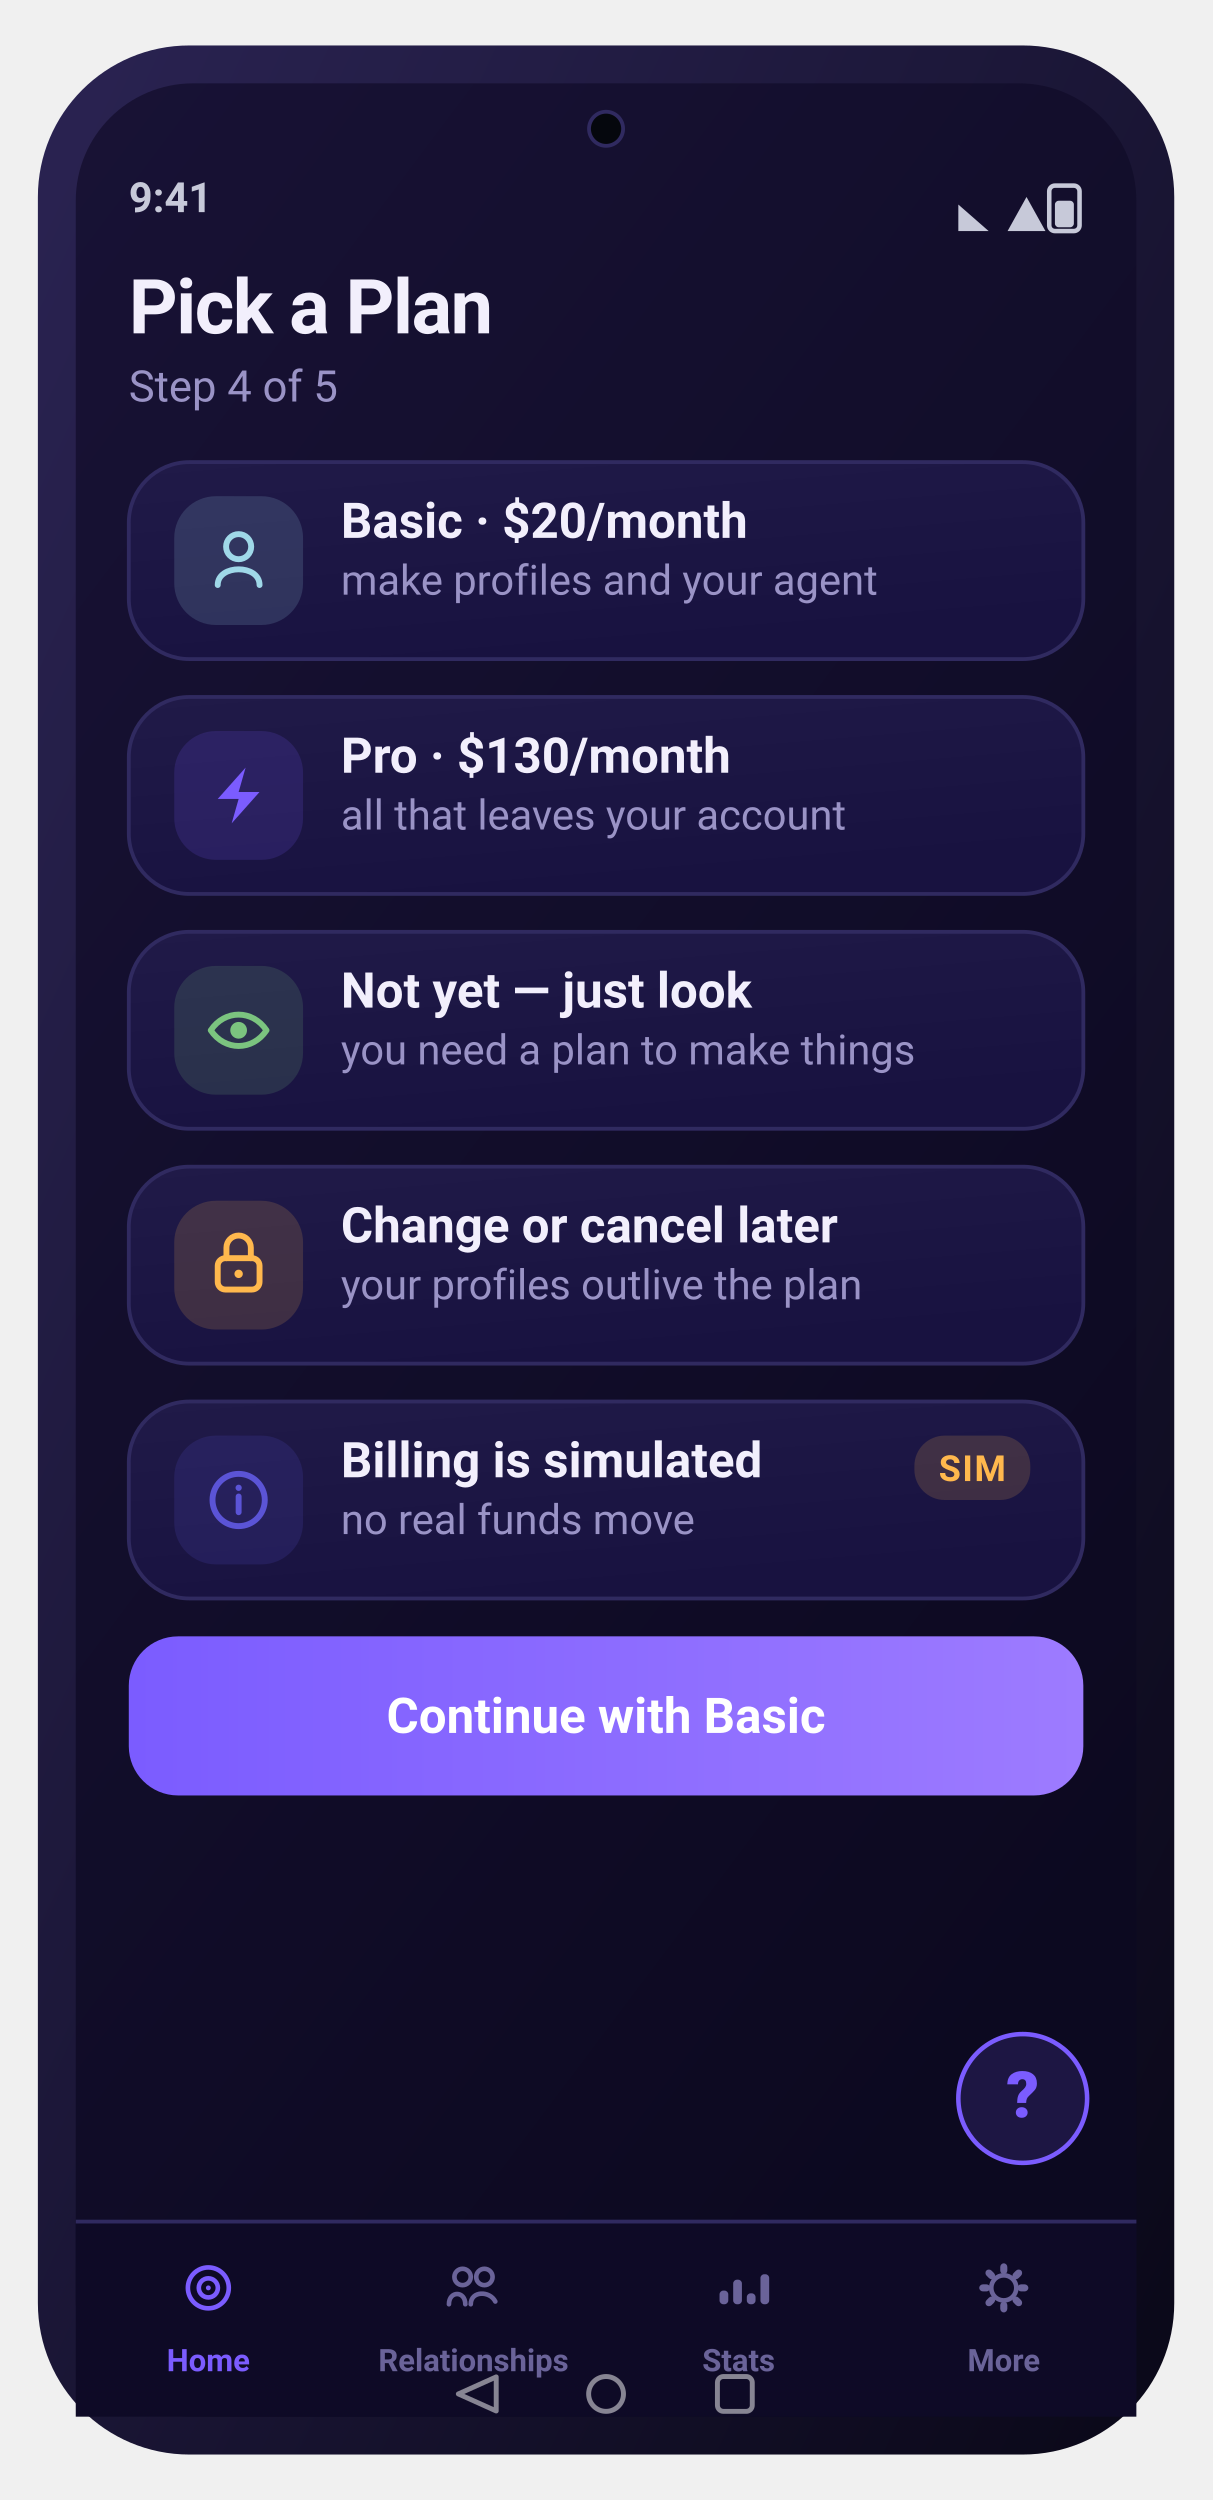
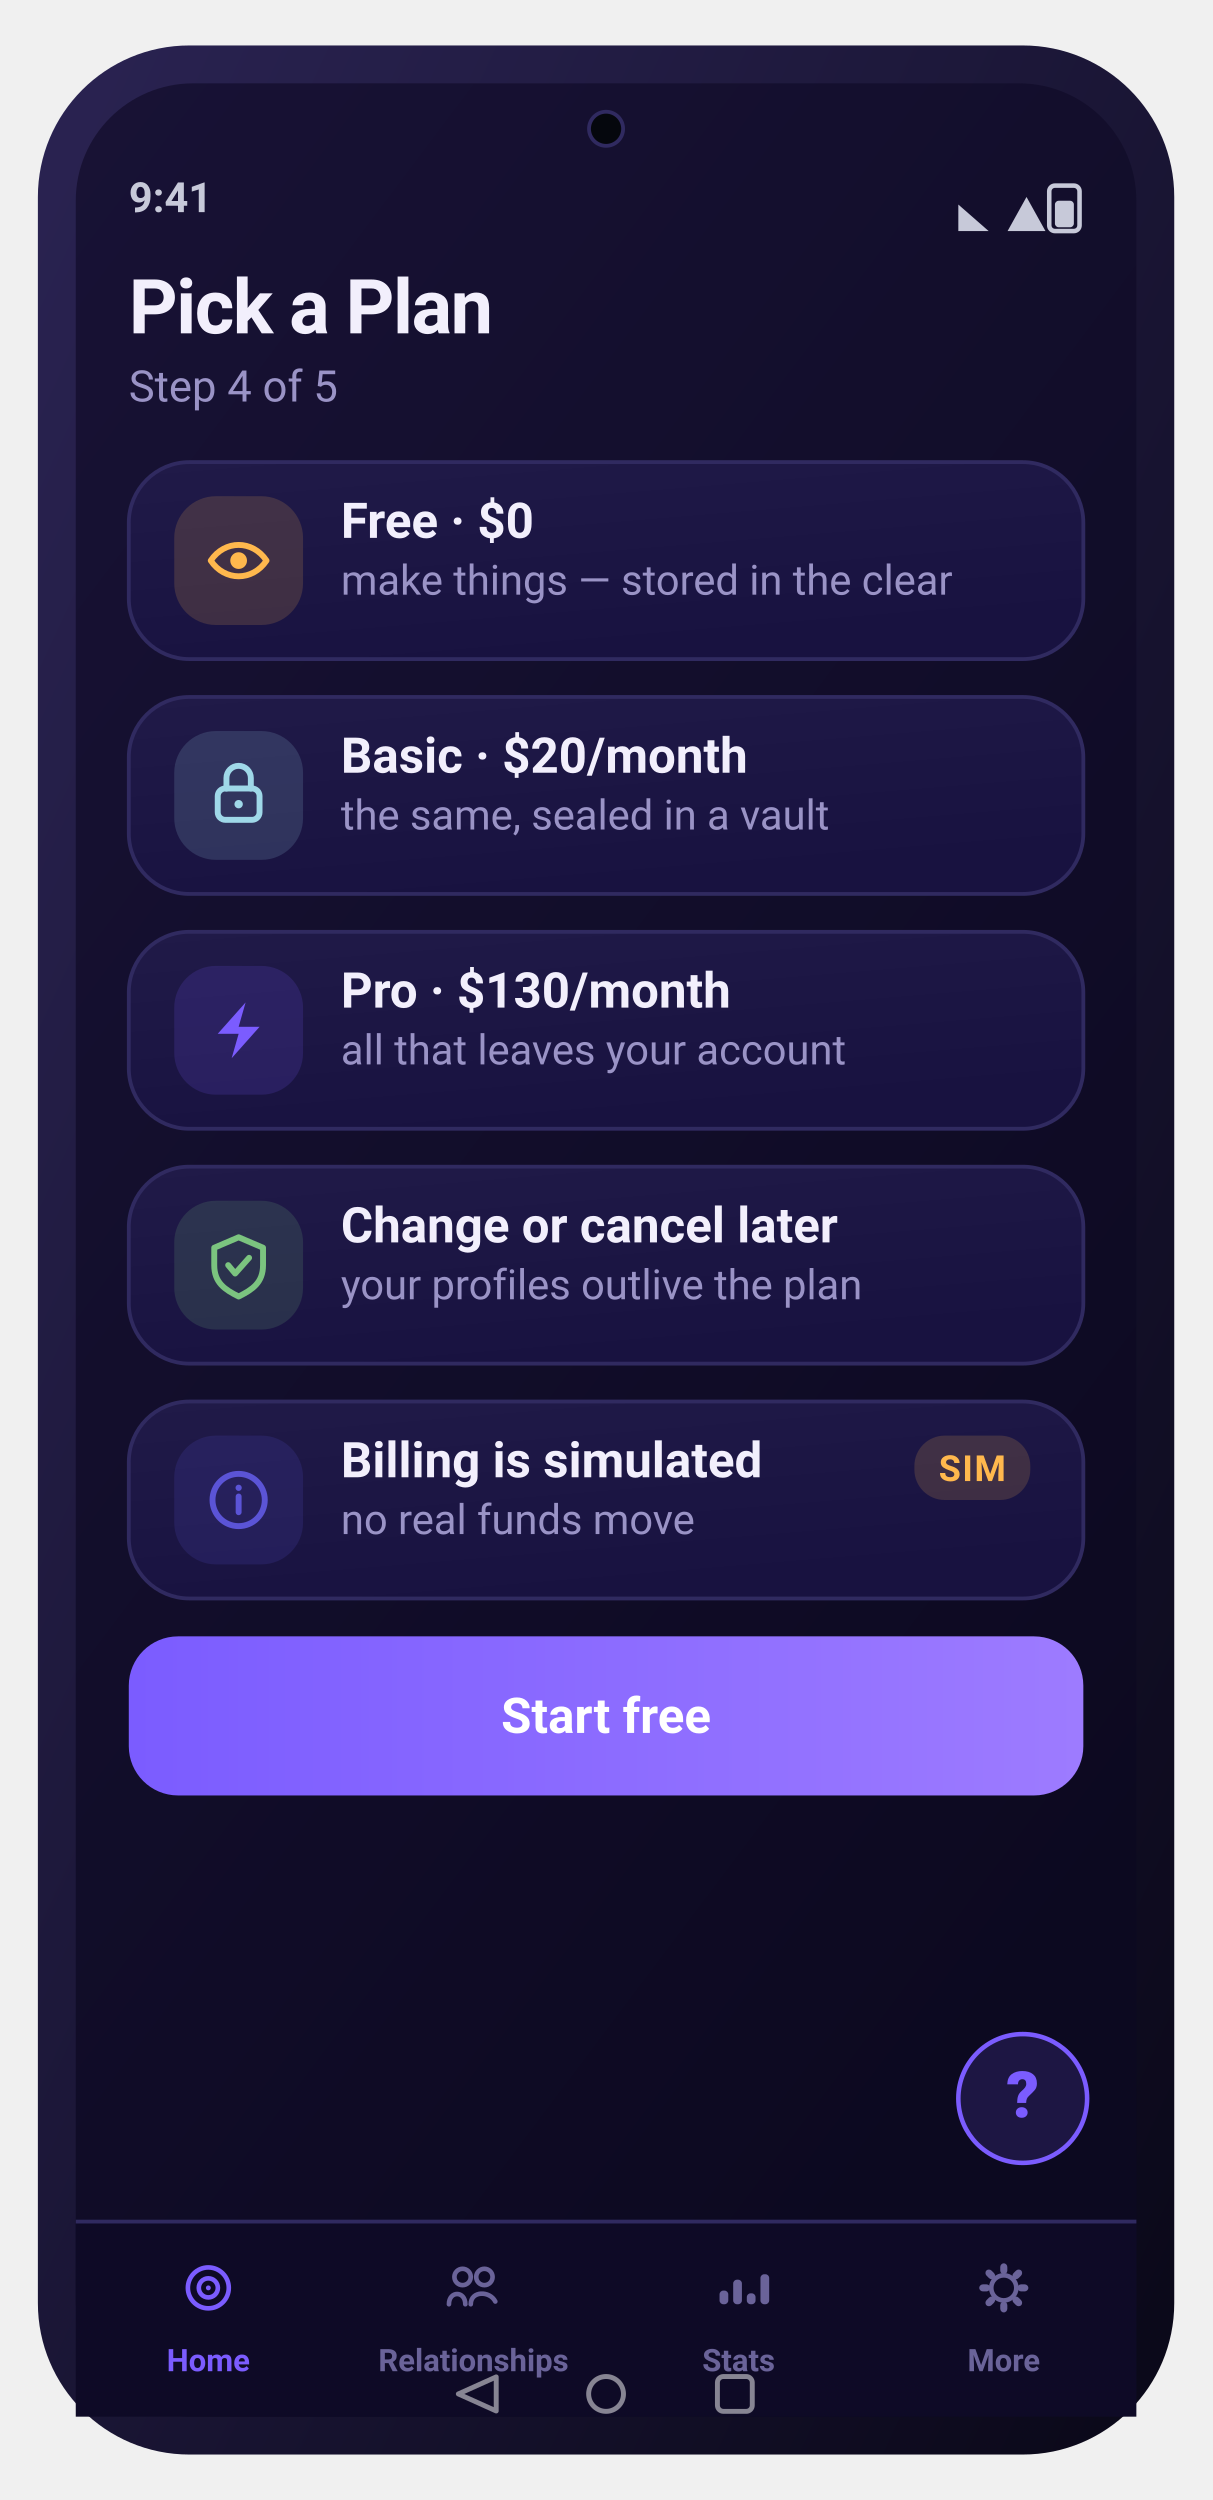
<svg xmlns="http://www.w3.org/2000/svg" width="320" height="660" viewBox="0 0 320 660" role="img" aria-label="Pick a Plan screen">
  <defs>
    <linearGradient id="gScr" x1="0" y1="0" x2="0.6" y2="1">
      <stop offset="0" stop-color="#181235" />
      <stop offset="1" stop-color="#0c0920" />
    </linearGradient>
    <linearGradient id="gFrame" x1="0" y1="0" x2="1" y2="1">
      <stop offset="0" stop-color="#2a2352" />
      <stop offset="1" stop-color="#0a0818" />
    </linearGradient>
    <linearGradient id="gCard" x1="0" y1="0" x2="0.4" y2="1">
      <stop offset="0" stop-color="#201a48" />
      <stop offset="1" stop-color="#181240" />
    </linearGradient>
    <linearGradient id="gBrand" x1="0" y1="0" x2="1" y2="0">
      <stop offset="0" stop-color="#7b5cff" />
      <stop offset="1" stop-color="#9d7bff" />
    </linearGradient>
    <linearGradient id="gAmber" x1="0" y1="0" x2="1" y2="0">
      <stop offset="0" stop-color="#ffb84d" />
      <stop offset="1" stop-color="#ffd27a" />
    </linearGradient>
    <linearGradient id="mV" x1="0" y1="0" x2="1" y2="0">
      <stop offset="0" stop-color="#7b5cff" />
      <stop offset="1" stop-color="#9d7bff" />
    </linearGradient>
    <linearGradient id="mA" x1="0" y1="0" x2="1" y2="0">
      <stop offset="0" stop-color="#ffb84d" />
      <stop offset="1" stop-color="#ff9f45" />
    </linearGradient>
    <linearGradient id="mG" x1="0" y1="0" x2="1" y2="0">
      <stop offset="0" stop-color="#5fb87a" />
      <stop offset="1" stop-color="#7bc47f" />
    </linearGradient>
    <linearGradient id="mC" x1="0" y1="0" x2="1" y2="0">
      <stop offset="0" stop-color="#6bb6d6" />
      <stop offset="1" stop-color="#9fd8e8" />
    </linearGradient>
    <radialGradient id="orb" cx="36%" cy="30%" r="78%">
      <stop offset="0" stop-color="#d9ccff" />
      <stop offset="38%" stop-color="#7b5cff" />
      <stop offset="78%" stop-color="#3f3bc0" />
      <stop offset="100%" stop-color="#140f34" />
    </radialGradient>
    <radialGradient id="glow" cx="50%" cy="50%" r="50%">
      <stop offset="0" stop-color="#7b5cff" stop-opacity="0.5" />
      <stop offset="1" stop-color="#7b5cff" stop-opacity="0" />
    </radialGradient>
  </defs>
  <rect x="10.0" y="12.0" width="300.0" height="636.0" rx="40" fill="url(#gFrame)" />
  <rect x="20.0" y="22.0" width="280.0" height="616.0" rx="31" fill="url(#gScr)" />
  <circle cx="160.0" cy="34" r="4.5" fill="#05070d" />
  <circle cx="160.0" cy="34" r="4.5" fill="none" stroke="#302a60" stroke-width="1" />
  <text x="34.0" y="56.0" font-family="-apple-system,BlinkMacSystemFont,'SF Pro Display','SF Pro Text','Segoe UI',Roboto,system-ui,sans-serif" font-size="11" font-weight="600" fill="#c7c9d9" text-anchor="start">9:41</text>
  <rect x="277.0" y="49.0" width="8.0" height="12.0" rx="1.5" fill="none" stroke="#c7c9d9" stroke-width="1.2" />
  <rect x="278.5" y="53.0" width="5.0" height="7.0" rx="1" fill="#c7c9d9" />
  <path d="M266 61 L271 52 L276 61 Z" fill="#c7c9d9" />
  <path d="M253 61 L253 54 L261 61 Z" fill="#c7c9d9" />
  <text x="34.0" y="88.0" font-family="-apple-system,BlinkMacSystemFont,'SF Pro Display','SF Pro Text','Segoe UI',Roboto,system-ui,sans-serif" font-size="20" font-weight="700" fill="#f2effc" text-anchor="start" letter-spacing="-0.4">Pick a Plan</text>
  <text x="34.0" y="106.0" font-family="-apple-system,BlinkMacSystemFont,'SF Pro Display','SF Pro Text','Segoe UI',Roboto,system-ui,sans-serif" font-size="11.5" font-weight="400" fill="#9a93c6" text-anchor="start">Step 4 of 5</text>
  <rect x="34.0" y="122.0" width="252.0" height="52.0" rx="16" fill="url(#gCard)" stroke="#302a60" stroke-width="1" />
-   <rect x="46.0" y="131.0" width="34.0" height="34.0" rx="11" fill="rgba(159,216,232,0.16)" />
-   <circle cx="63" cy="144.32" r="3.312" fill="none" stroke="#9fd8e8" stroke-width="1.56" stroke-linecap="round" stroke-linejoin="round" />
-   <path d="M57.48 154.44 c0 -5.52 11.04 -5.52 11.04 0" fill="none" stroke="#9fd8e8" stroke-width="1.56" stroke-linecap="round" stroke-linejoin="round" />
-   <text x="90.0" y="142.0" font-family="-apple-system,BlinkMacSystemFont,'SF Pro Display','SF Pro Text','Segoe UI',Roboto,system-ui,sans-serif" font-size="13" font-weight="600" fill="#f2effc" text-anchor="start">Basic · $20/month</text>
-   <text x="90.0" y="157.0" font-family="-apple-system,BlinkMacSystemFont,'SF Pro Display','SF Pro Text','Segoe UI',Roboto,system-ui,sans-serif" font-size="11" font-weight="400" fill="#9a93c6" text-anchor="start">make profiles and your agent</text>
+   <rect x="46.0" y="131.0" width="34.0" height="34.0" rx="11" fill="rgba(255,184,77,0.16)" />
+   <path d="M55.64 148.0 c3.68 -5.52 11.04 -5.52 14.72 0 c-3.68 5.52 -11.04 5.52 -14.72 0 Z" fill="none" stroke="#ffb84d" stroke-width="1.56" stroke-linecap="round" stroke-linejoin="round" />
+   <circle cx="63" cy="148.0" r="2.208" fill="#ffb84d" />
+   <text x="90.0" y="142.0" font-family="-apple-system,BlinkMacSystemFont,'SF Pro Display','SF Pro Text','Segoe UI',Roboto,system-ui,sans-serif" font-size="13" font-weight="600" fill="#f2effc" text-anchor="start">Free · $0</text>
+   <text x="90.0" y="157.0" font-family="-apple-system,BlinkMacSystemFont,'SF Pro Display','SF Pro Text','Segoe UI',Roboto,system-ui,sans-serif" font-size="11" font-weight="400" fill="#9a93c6" text-anchor="start">make things — stored in the clear</text>
  <rect x="34.0" y="184.0" width="252.0" height="52.0" rx="16" fill="url(#gCard)" stroke="#302a60" stroke-width="1" />
-   <rect x="46.0" y="193.0" width="34.0" height="34.0" rx="11" fill="rgba(123,92,255,0.16)" />
-   <path d="M64.84 202.64 L57.48 210.92 L63 210.92 L61.16 217.36 L68.52 209.08 L63 209.08 Z" fill="#7b5cff" />
-   <text x="90.0" y="204.0" font-family="-apple-system,BlinkMacSystemFont,'SF Pro Display','SF Pro Text','Segoe UI',Roboto,system-ui,sans-serif" font-size="13" font-weight="600" fill="#f2effc" text-anchor="start">Pro · $130/month</text>
-   <text x="90.0" y="219.0" font-family="-apple-system,BlinkMacSystemFont,'SF Pro Display','SF Pro Text','Segoe UI',Roboto,system-ui,sans-serif" font-size="11" font-weight="400" fill="#9a93c6" text-anchor="start">all that leaves your account</text>
+   <rect x="46.0" y="193.0" width="34.0" height="34.0" rx="11" fill="rgba(159,216,232,0.16)" />
+   <rect x="57.48" y="208.16" width="11.04" height="8.28" rx="2" fill="none" stroke="#9fd8e8" stroke-width="1.56" stroke-linecap="round" stroke-linejoin="round" />
+   <path d="M59.78 208.16 v-2.76 a3.22 3.22 0 0 1 6.44 0 v2.76" fill="none" stroke="#9fd8e8" stroke-width="1.56" stroke-linecap="round" stroke-linejoin="round" />
+   <circle cx="63" cy="212.3" r="1.104" fill="#9fd8e8" />
+   <text x="90.0" y="204.0" font-family="-apple-system,BlinkMacSystemFont,'SF Pro Display','SF Pro Text','Segoe UI',Roboto,system-ui,sans-serif" font-size="13" font-weight="600" fill="#f2effc" text-anchor="start">Basic · $20/month</text>
+   <text x="90.0" y="219.0" font-family="-apple-system,BlinkMacSystemFont,'SF Pro Display','SF Pro Text','Segoe UI',Roboto,system-ui,sans-serif" font-size="11" font-weight="400" fill="#9a93c6" text-anchor="start">the same, sealed in a vault</text>
  <rect x="34.0" y="246.0" width="252.0" height="52.0" rx="16" fill="url(#gCard)" stroke="#302a60" stroke-width="1" />
-   <rect x="46.0" y="255.0" width="34.0" height="34.0" rx="11" fill="rgba(123,196,127,0.16)" />
-   <path d="M55.64 272.0 c3.68 -5.52 11.04 -5.52 14.72 0 c-3.68 5.52 -11.04 5.52 -14.72 0 Z" fill="none" stroke="#7bc47f" stroke-width="1.56" stroke-linecap="round" stroke-linejoin="round" />
-   <circle cx="63" cy="272.0" r="2.208" fill="#7bc47f" />
-   <text x="90.0" y="266.0" font-family="-apple-system,BlinkMacSystemFont,'SF Pro Display','SF Pro Text','Segoe UI',Roboto,system-ui,sans-serif" font-size="13" font-weight="600" fill="#f2effc" text-anchor="start">Not yet — just look</text>
-   <text x="90.0" y="281.0" font-family="-apple-system,BlinkMacSystemFont,'SF Pro Display','SF Pro Text','Segoe UI',Roboto,system-ui,sans-serif" font-size="11" font-weight="400" fill="#9a93c6" text-anchor="start">you need a plan to make things</text>
+   <rect x="46.0" y="255.0" width="34.0" height="34.0" rx="11" fill="rgba(123,92,255,0.16)" />
+   <path d="M64.84 264.64 L57.48 272.92 L63 272.92 L61.16 279.36 L68.52 271.08 L63 271.08 Z" fill="#7b5cff" />
+   <text x="90.0" y="266.0" font-family="-apple-system,BlinkMacSystemFont,'SF Pro Display','SF Pro Text','Segoe UI',Roboto,system-ui,sans-serif" font-size="13" font-weight="600" fill="#f2effc" text-anchor="start">Pro · $130/month</text>
+   <text x="90.0" y="281.0" font-family="-apple-system,BlinkMacSystemFont,'SF Pro Display','SF Pro Text','Segoe UI',Roboto,system-ui,sans-serif" font-size="11" font-weight="400" fill="#9a93c6" text-anchor="start">all that leaves your account</text>
  <rect x="34.0" y="308.0" width="252.0" height="52.0" rx="16" fill="url(#gCard)" stroke="#302a60" stroke-width="1" />
-   <rect x="46.0" y="317.0" width="34.0" height="34.0" rx="11" fill="rgba(255,184,77,0.16)" />
-   <rect x="57.48" y="332.16" width="11.04" height="8.28" rx="2" fill="none" stroke="#ffb84d" stroke-width="1.56" stroke-linecap="round" stroke-linejoin="round" />
-   <path d="M59.78 332.16 v-2.76 a3.22 3.22 0 0 1 6.44 0 v2.76" fill="none" stroke="#ffb84d" stroke-width="1.56" stroke-linecap="round" stroke-linejoin="round" />
-   <circle cx="63" cy="336.3" r="1.104" fill="#ffb84d" />
+   <rect x="46.0" y="317.0" width="34.0" height="34.0" rx="11" fill="rgba(123,196,127,0.16)" />
+   <path d="M63 326.64 l6.44 2.76 v4.6 c0 4.6 -2.76 6.44 -6.44 8.28 c-3.68 -1.84 -6.44 -3.68 -6.44 -8.28 v-4.6 Z" fill="none" stroke="#7bc47f" stroke-width="1.56" stroke-linecap="round" stroke-linejoin="round" />
+   <path d="M60.24 334.0 l1.84 2.208 3.68 -4.14" fill="none" stroke="#7bc47f" stroke-width="1.56" stroke-linecap="round" stroke-linejoin="round" />
  <text x="90.0" y="328.0" font-family="-apple-system,BlinkMacSystemFont,'SF Pro Display','SF Pro Text','Segoe UI',Roboto,system-ui,sans-serif" font-size="13" font-weight="600" fill="#f2effc" text-anchor="start">Change or cancel later</text>
  <text x="90.0" y="343.0" font-family="-apple-system,BlinkMacSystemFont,'SF Pro Display','SF Pro Text','Segoe UI',Roboto,system-ui,sans-serif" font-size="11" font-weight="400" fill="#9a93c6" text-anchor="start">your profiles outlive the plan</text>
  <rect x="34.0" y="370.0" width="252.0" height="52.0" rx="16" fill="url(#gCard)" stroke="#302a60" stroke-width="1" />
  <rect x="46.0" y="379.0" width="34.0" height="34.0" rx="11" fill="rgba(91,84,214,0.16)" />
  <circle cx="63" cy="396.0" r="6.9" fill="none" stroke="#5b54d6" stroke-width="1.56" stroke-linecap="round" stroke-linejoin="round" />
  <circle cx="63" cy="392.78" r="0.828" fill="#5b54d6" />
  <path d="M63 395.08 v4.14" fill="none" stroke="#5b54d6" stroke-width="1.56" stroke-linecap="round" stroke-linejoin="round" />
  <text x="90.0" y="390.0" font-family="-apple-system,BlinkMacSystemFont,'SF Pro Display','SF Pro Text','Segoe UI',Roboto,system-ui,sans-serif" font-size="13" font-weight="600" fill="#f2effc" text-anchor="start">Billing is simulated</text>
  <text x="90.0" y="405.0" font-family="-apple-system,BlinkMacSystemFont,'SF Pro Display','SF Pro Text','Segoe UI',Roboto,system-ui,sans-serif" font-size="11" font-weight="400" fill="#9a93c6" text-anchor="start">no real funds move</text>
  <rect x="241.4" y="379.0" width="30.6" height="17.0" rx="8" fill="rgba(255,184,77,0.16)" />
  <text x="256.7" y="391.0" font-family="-apple-system,BlinkMacSystemFont,'SF Pro Display','SF Pro Text','Segoe UI',Roboto,system-ui,sans-serif" font-size="9.5" font-weight="700" fill="#ffb84d" text-anchor="middle" letter-spacing="0.4">SIM</text>
  <rect x="34.0" y="432.0" width="252.0" height="42.0" rx="13" fill="url(#gBrand)" />
-   <text x="160.0" y="457.5" font-family="-apple-system,BlinkMacSystemFont,'SF Pro Display','SF Pro Text','Segoe UI',Roboto,system-ui,sans-serif" font-size="13" font-weight="700" fill="#fff" text-anchor="middle">Continue with Basic</text>
+   <text x="160.0" y="457.5" font-family="-apple-system,BlinkMacSystemFont,'SF Pro Display','SF Pro Text','Segoe UI',Roboto,system-ui,sans-serif" font-size="13" font-weight="700" fill="#fff" text-anchor="middle">Start free</text>
  <rect x="20.0" y="586.0" width="280.0" height="52.0" rx="0" fill="#0e0a26" />
  <rect x="20" y="586" width="280" height="1" fill="#302a60" />
  <circle cx="55.0" cy="604" r="5.4" fill="none" stroke="#7b5cff" stroke-width="1.22" stroke-linecap="round" stroke-linejoin="round" />
  <circle cx="55.0" cy="604" r="2.52" fill="none" stroke="#7b5cff" stroke-width="1.22" stroke-linecap="round" stroke-linejoin="round" />
  <circle cx="55.0" cy="604" r="0.648" fill="#7b5cff" />
  <text x="55.0" y="626.0" font-family="-apple-system,BlinkMacSystemFont,'SF Pro Display','SF Pro Text','Segoe UI',Roboto,system-ui,sans-serif" font-size="8.2" font-weight="600" fill="#7b5cff" text-anchor="middle">Home</text>
  <circle cx="122.12" cy="601.12" r="2.16" fill="none" stroke="#6a6399" stroke-width="1.22" stroke-linecap="round" stroke-linejoin="round" />
  <circle cx="127.88" cy="601.12" r="2.16" fill="none" stroke="#6a6399" stroke-width="1.22" stroke-linecap="round" stroke-linejoin="round" />
  <path d="M118.52 608.32 c0 -3.6 4.32 -3.6 4.32 0 M124.28 608.32 c0 -3.6 5.04 -3.6 6.48 -0.72" fill="none" stroke="#6a6399" stroke-width="1.22" stroke-linecap="round" stroke-linejoin="round" />
  <text x="125.0" y="626.0" font-family="-apple-system,BlinkMacSystemFont,'SF Pro Display','SF Pro Text','Segoe UI',Roboto,system-ui,sans-serif" font-size="8.2" font-weight="600" fill="#6a6399" text-anchor="middle">Relationships</text>
  <rect x="189.96" y="604.72" width="2.304" height="3.6" rx="1" fill="#6a6399" />
  <rect x="193.56" y="601.84" width="2.304" height="6.48" rx="1" fill="#6a6399" />
  <rect x="197.16" y="605.44" width="2.304" height="2.88" rx="1" fill="#6a6399" />
  <rect x="200.76" y="600.4" width="2.304" height="7.92" rx="1" fill="#6a6399" />
  <text x="195.0" y="626.0" font-family="-apple-system,BlinkMacSystemFont,'SF Pro Display','SF Pro Text','Segoe UI',Roboto,system-ui,sans-serif" font-size="8.2" font-weight="600" fill="#6a6399" text-anchor="middle">Stats</text>
  <rect x="264.064" y="597.52" width="1.872" height="2.88" rx="1" transform="rotate(0 265.0 604)" fill="#6a6399" />
  <rect x="264.064" y="597.52" width="1.872" height="2.88" rx="1" transform="rotate(45 265.0 604)" fill="#6a6399" />
  <rect x="264.064" y="597.52" width="1.872" height="2.88" rx="1" transform="rotate(90 265.0 604)" fill="#6a6399" />
  <rect x="264.064" y="597.52" width="1.872" height="2.88" rx="1" transform="rotate(135 265.0 604)" fill="#6a6399" />
  <rect x="264.064" y="597.52" width="1.872" height="2.88" rx="1" transform="rotate(180 265.0 604)" fill="#6a6399" />
  <rect x="264.064" y="597.52" width="1.872" height="2.88" rx="1" transform="rotate(225 265.0 604)" fill="#6a6399" />
  <rect x="264.064" y="597.52" width="1.872" height="2.88" rx="1" transform="rotate(270 265.0 604)" fill="#6a6399" />
  <rect x="264.064" y="597.52" width="1.872" height="2.88" rx="1" transform="rotate(315 265.0 604)" fill="#6a6399" />
  <circle cx="265.0" cy="604" r="3.312" fill="none" stroke="#6a6399" stroke-width="1.22" stroke-linecap="round" stroke-linejoin="round" />
  <text x="265.0" y="626.0" font-family="-apple-system,BlinkMacSystemFont,'SF Pro Display','SF Pro Text','Segoe UI',Roboto,system-ui,sans-serif" font-size="8.2" font-weight="600" fill="#6a6399" text-anchor="middle">More</text>
  <circle cx="270" cy="554" r="17" fill="rgba(123,92,255,0.16)" stroke="#7b5cff" stroke-width="1.2" />
  <text x="270.0" y="559.0" font-family="-apple-system,BlinkMacSystemFont,'SF Pro Display','SF Pro Text','Segoe UI',Roboto,system-ui,sans-serif" font-size="17" font-weight="800" fill="#7b5cff" text-anchor="middle">?</text>
  <path d="M131.0 627.5 L121.0 632 L131.0 636.5 Z" fill="none" stroke="rgba(255,255,255,0.5)" stroke-width="1.3" stroke-linejoin="round" />
  <circle cx="160.0" cy="632" r="4.6" fill="none" stroke="rgba(255,255,255,0.5)" stroke-width="1.3" />
  <rect x="189.4" y="627.4" width="9.2" height="9.2" rx="1.6" fill="none" stroke="rgba(255,255,255,0.5)" stroke-width="1.3" />
</svg>
